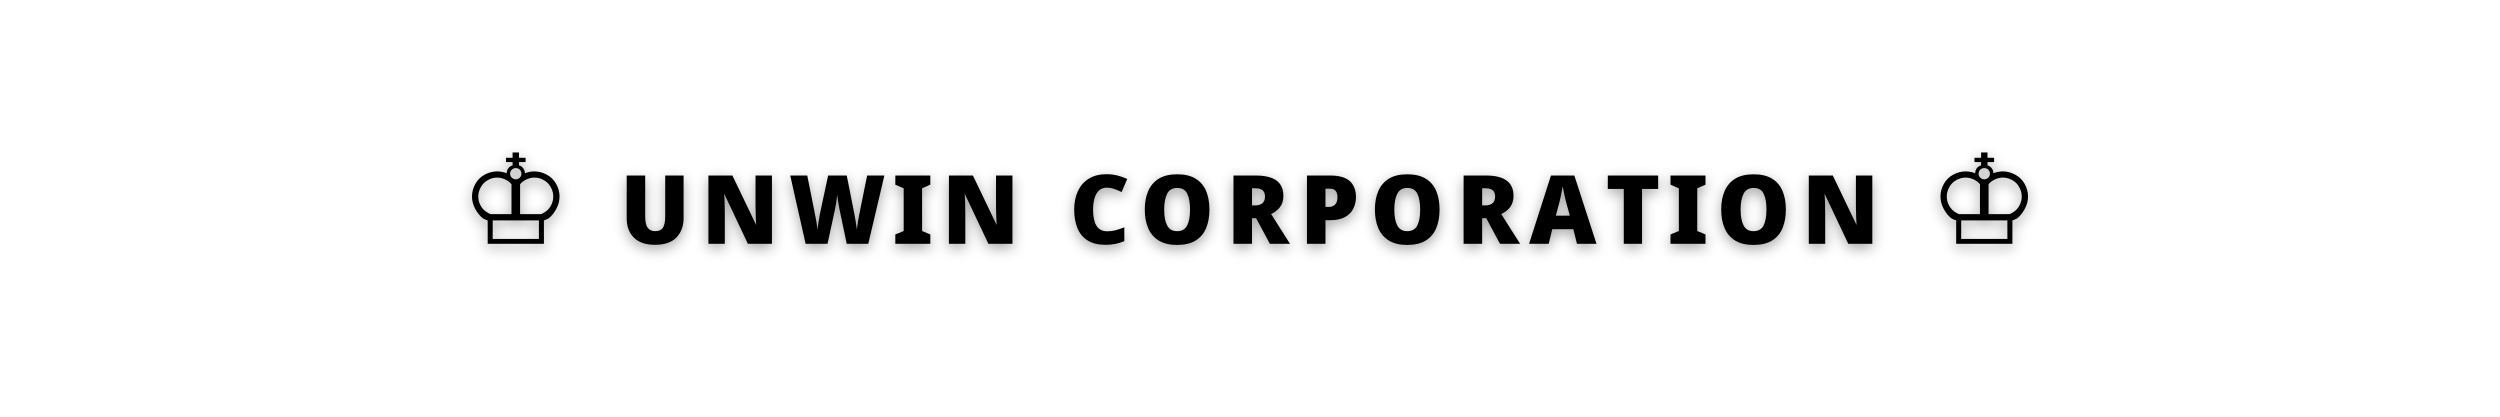
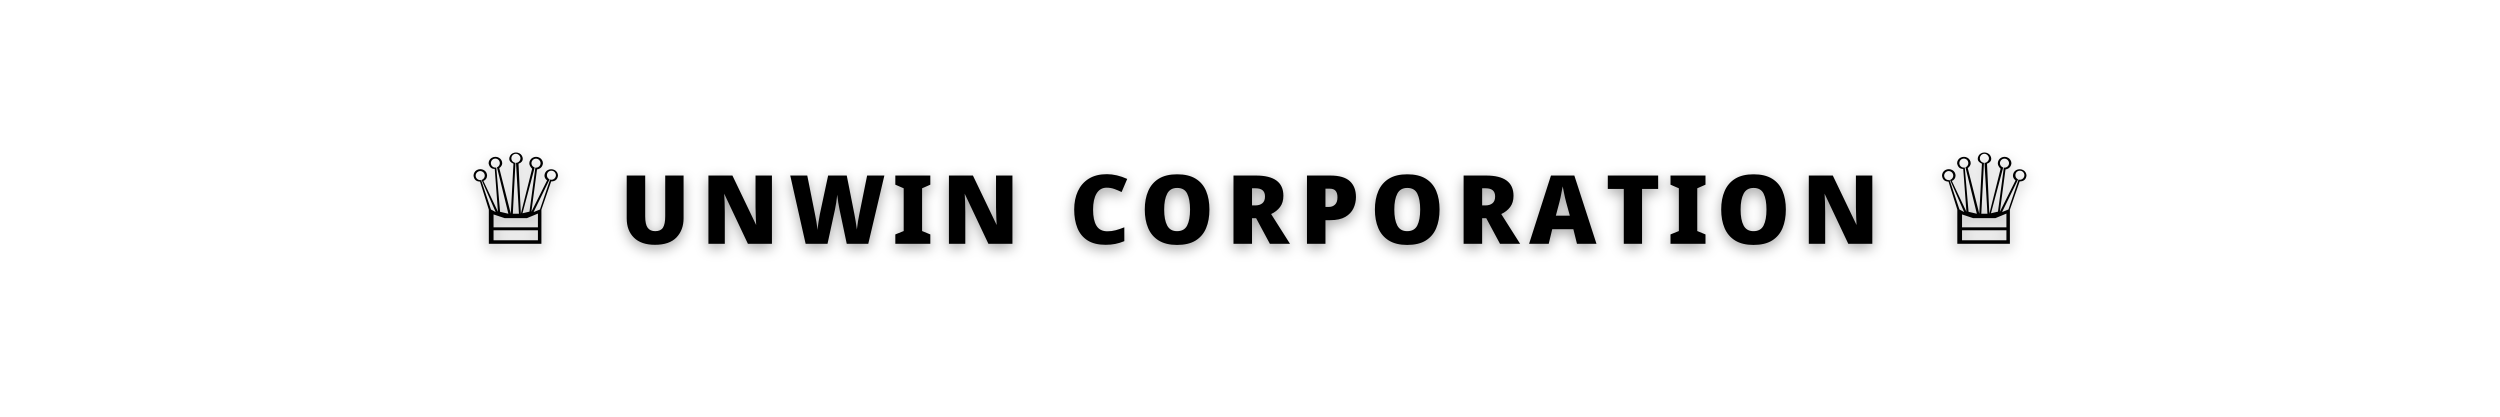
<svg xmlns="http://www.w3.org/2000/svg" viewBox="0 0 1200 200" width="1200" height="200" preserveAspectRatio="xMidYMid meet">
  <defs>
    <linearGradient id="rainbowTextReverse" x1="100%" y1="0%" x2="0%" y2="0%">
      <stop offset="0%">
        <animate attributeName="stop-color" values="#D32F2F;#9C27B0;#2196F3;#4CAF50;#FFEB3B;#F44336;#D32F2F" dur="10s" repeatCount="indefinite" />
      </stop>
      <stop offset="50%">
        <animate attributeName="stop-color" values="#9C27B0;#2196F3;#4CAF50;#FFEB3B;#F44336;#D32F2F;#9C27B0" dur="10s" repeatCount="indefinite" />
      </stop>
      <stop offset="100%">
        <animate attributeName="stop-color" values="#2196F3;#4CAF50;#FFEB3B;#F44336;#D32F2F;#9C27B0;#2196F3" dur="10s" repeatCount="indefinite" />
      </stop>
    </linearGradient>
    <filter id="shadow" x="-50%" y="-50%" width="200%" height="200%">
      <feDropShadow dx="0" dy="2" stdDeviation="3" flood-color="#000" flood-opacity="0.35" />
    </filter>
  </defs>
  <g filter="url(#shadow)">
    <text x="50%" y="50%" dominant-baseline="middle" text-anchor="middle" font-family="'Segoe UI Symbol', 'Noto Sans Display', 'Arial Unicode MS', sans-serif" font-weight="600" font-size="60" letter-spacing="4" fill="url(#rainbowTextReverse)">
-       ♔ ᴜɴᴡɪɴ ᴄᴏʀᴘᴏʀᴀᴛɪᴏɴ ♔
+       ♕ ᴜɴᴡɪɴ ᴄᴏʀᴘᴏʀᴀᴛɪᴏɴ ♕
    </text>
  </g>
</svg>
